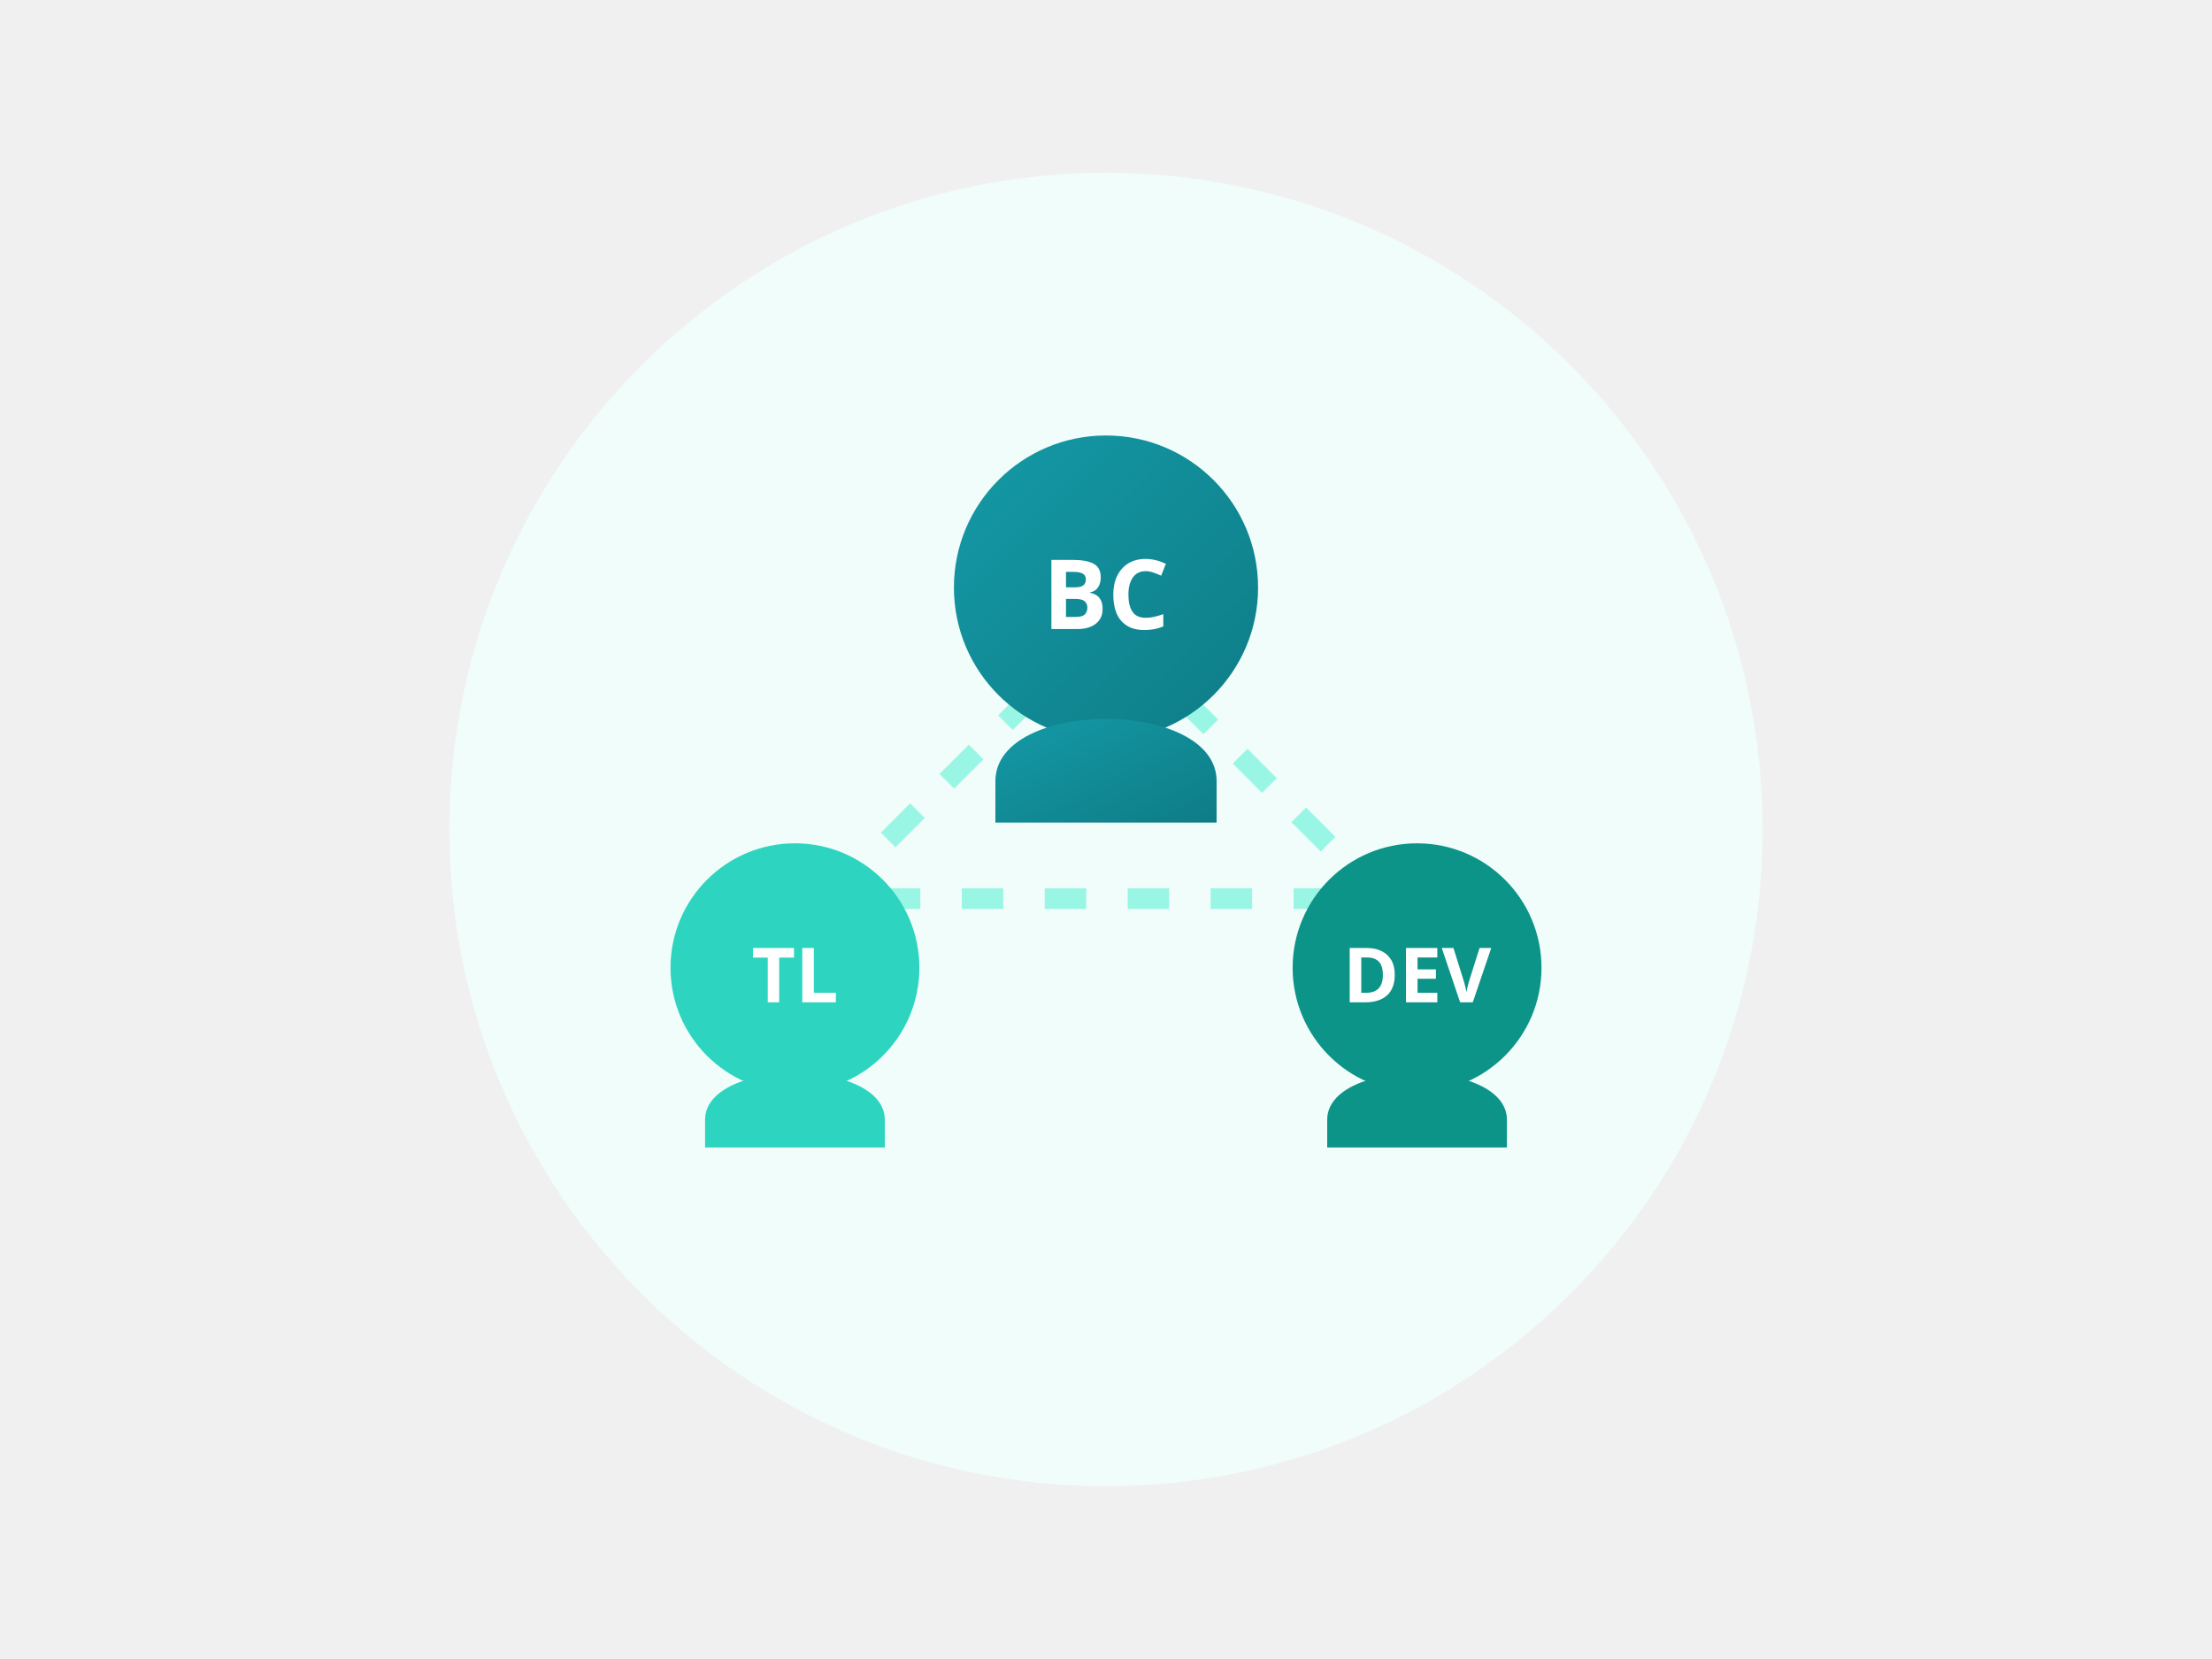
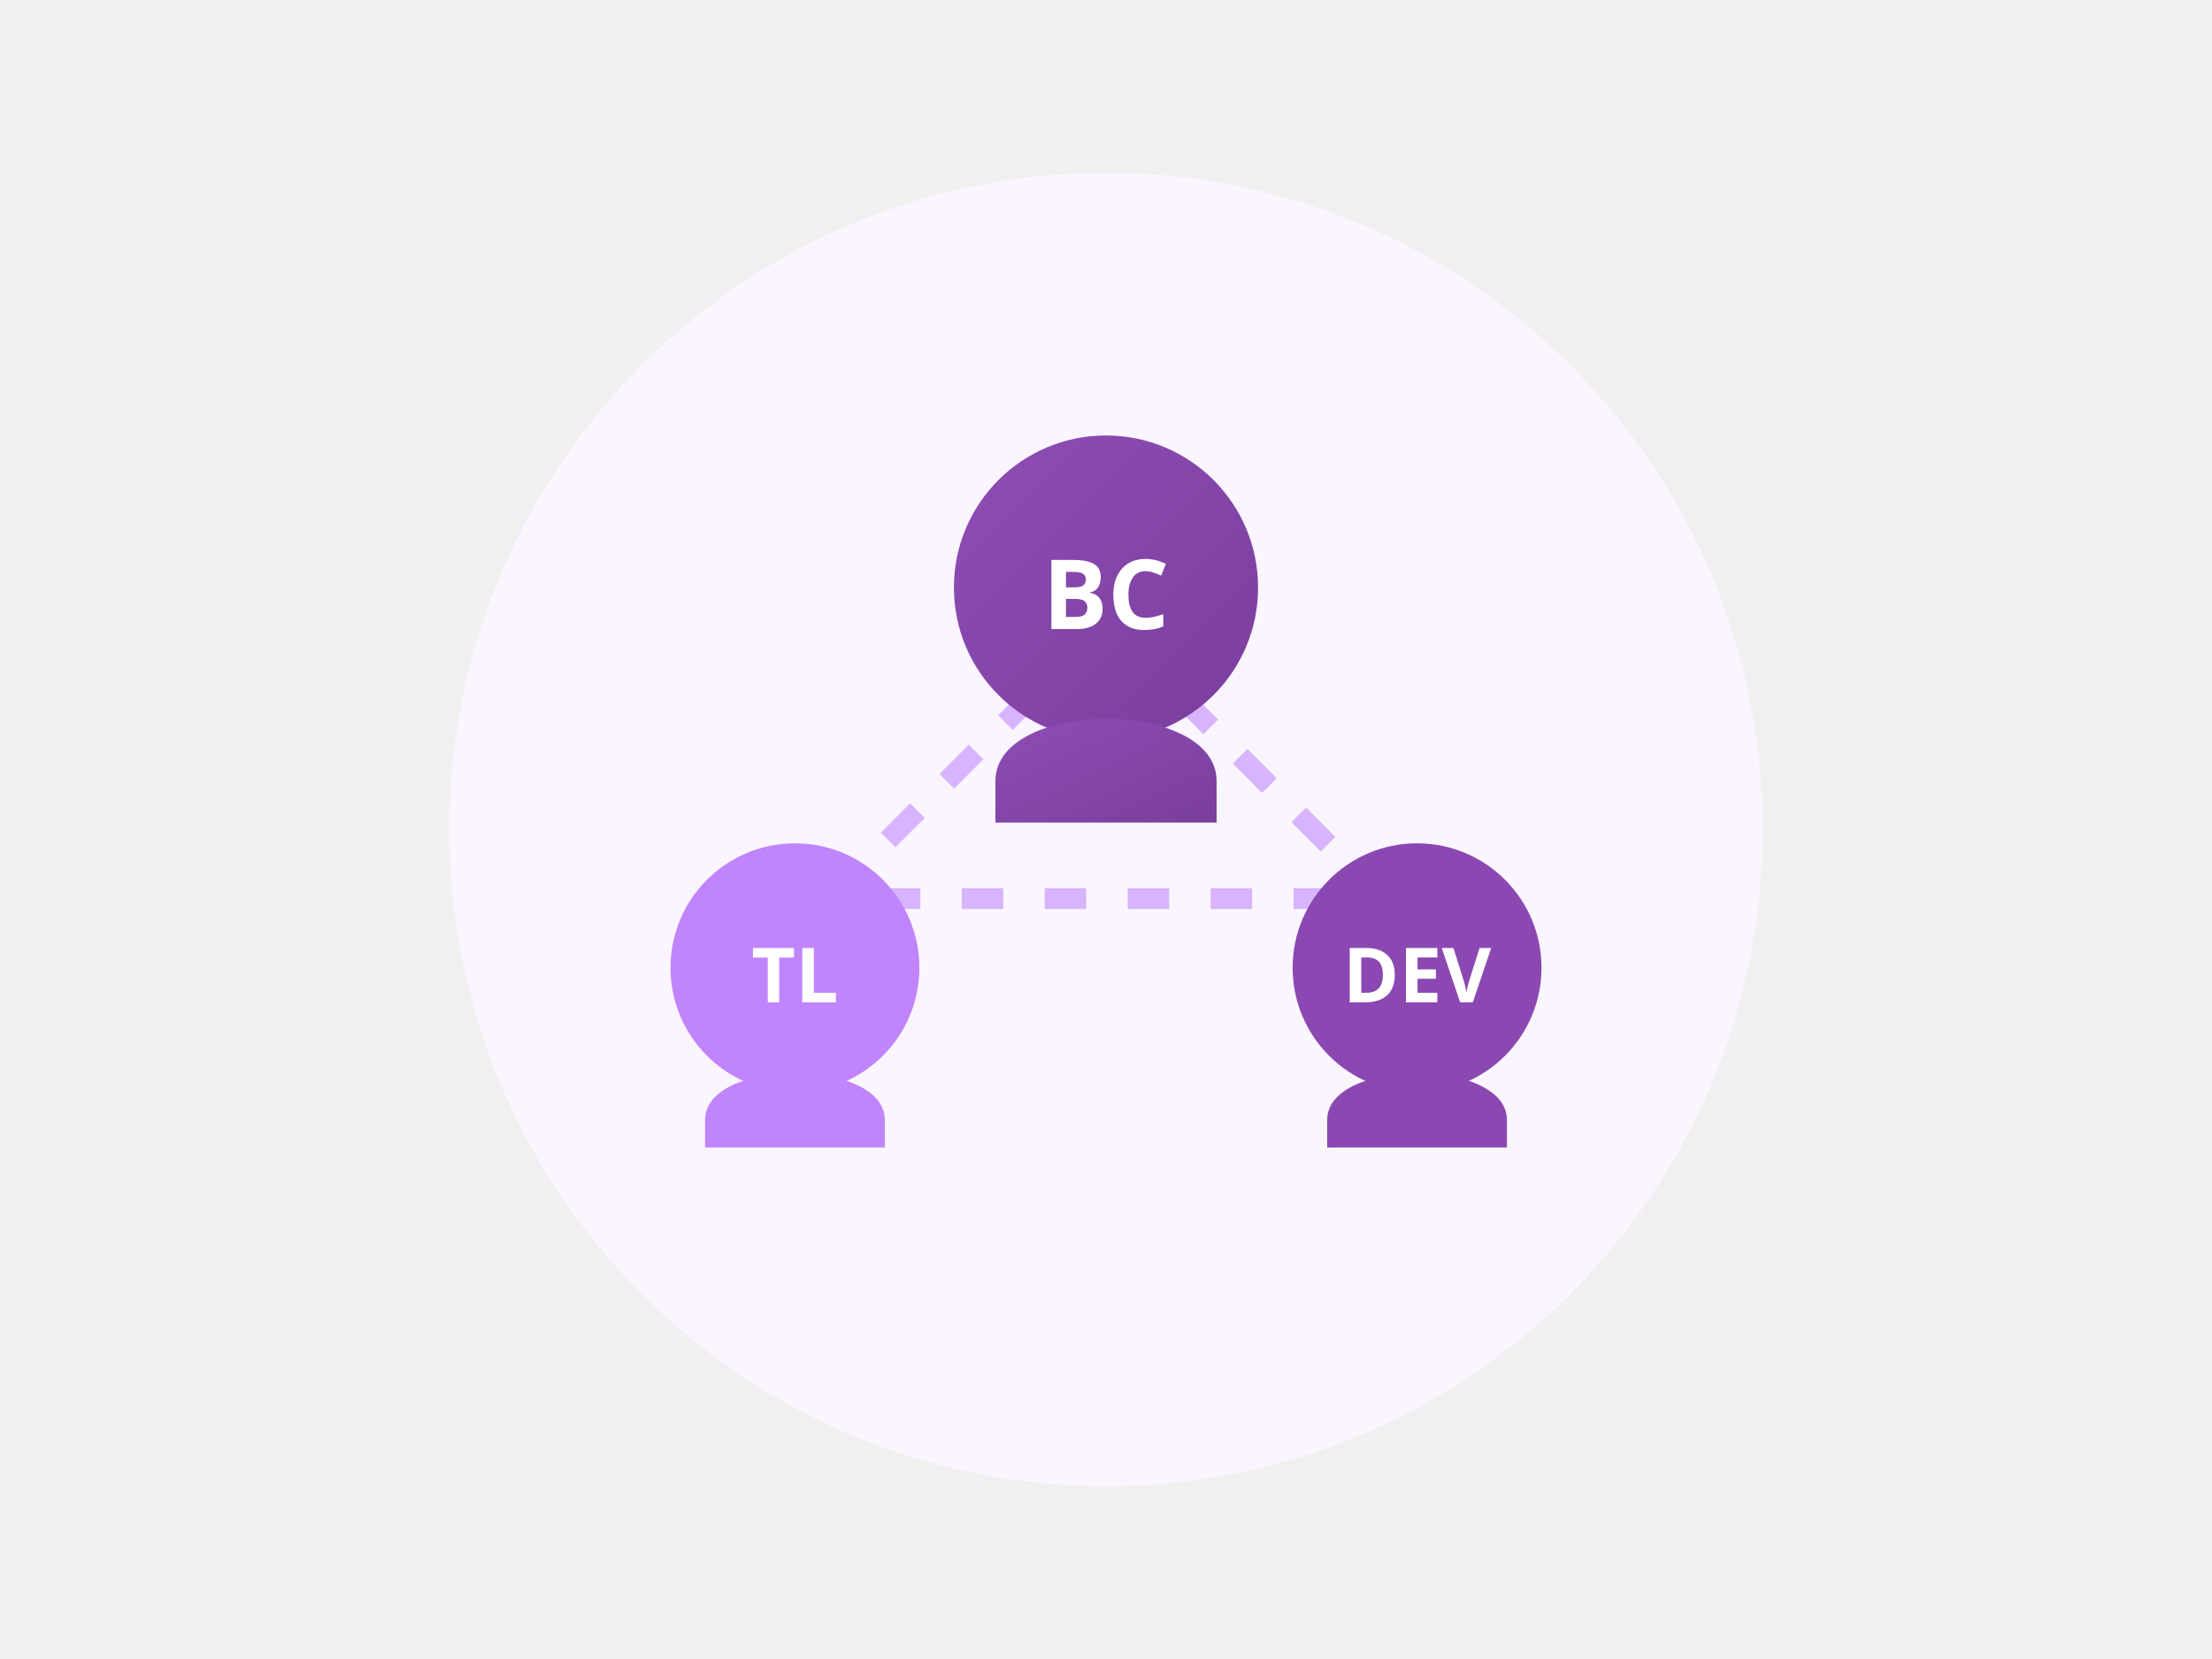
<svg xmlns="http://www.w3.org/2000/svg" viewBox="0 0 320 240" width="320" height="240">
  <defs>
    <linearGradient id="teamGrad" x1="0%" y1="0%" x2="100%" y2="100%">
-       <stop offset="0%" stop-color="#149AA7" />
-       <stop offset="100%" stop-color="#0E7C86" />
+       <stop offset="0%" stop-color="#8E4DB5" />
+       <stop offset="100%" stop-color="#7A3E9D" />
    </linearGradient>
  </defs>
-   <circle cx="160" cy="120" r="95" fill="#F0FDFA" />
-   <path d="M 120 130 L 160 90 L 200 130 Z" stroke="#99F6E4" stroke-width="3" stroke-dasharray="6,6" fill="none" />
+   <circle cx="160" cy="120" r="95" fill="#FAF5FF" />
+   <path d="M 120 130 L 160 90 L 200 130 Z" stroke="#D8B4FE" stroke-width="3" stroke-dasharray="6,6" fill="none" />
  <g transform="translate(160, 85)">
    <circle cx="0" cy="0" r="22" fill="url(#teamGrad)" />
    <path d="M -16 28 C -16 16, 16 16, 16 28 L 16 34 L -16 34 Z" fill="url(#teamGrad)" />
    <text x="0" y="6" text-anchor="middle" fill="#FFFFFF" font-family="sans-serif" font-weight="bold" font-size="14">BC</text>
  </g>
  <g transform="translate(115, 140)">
-     <circle cx="0" cy="0" r="18" fill="#2DD4BF" />
-     <path d="M -13 22 C -13 13, 13 13, 13 22 L 13 26 L -13 26 Z" fill="#2DD4BF" />
+     <circle cx="0" cy="0" r="18" fill="#C084FC" />
+     <path d="M -13 22 C -13 13, 13 13, 13 22 L 13 26 L -13 26 Z" fill="#C084FC" />
    <text x="0" y="5" text-anchor="middle" fill="#FFFFFF" font-family="sans-serif" font-weight="bold" font-size="11">TL</text>
  </g>
  <g transform="translate(205, 140)">
-     <circle cx="0" cy="0" r="18" fill="#0D9488" />
-     <path d="M -13 22 C -13 13, 13 13, 13 22 L 13 26 L -13 26 Z" fill="#0D9488" />
+     <circle cx="0" cy="0" r="18" fill="#8B48B2" />
+     <path d="M -13 22 C -13 13, 13 13, 13 22 L 13 26 L -13 26 Z" fill="#8B48B2" />
    <text x="0" y="5" text-anchor="middle" fill="#FFFFFF" font-family="sans-serif" font-weight="bold" font-size="11">DEV</text>
  </g>
</svg>
